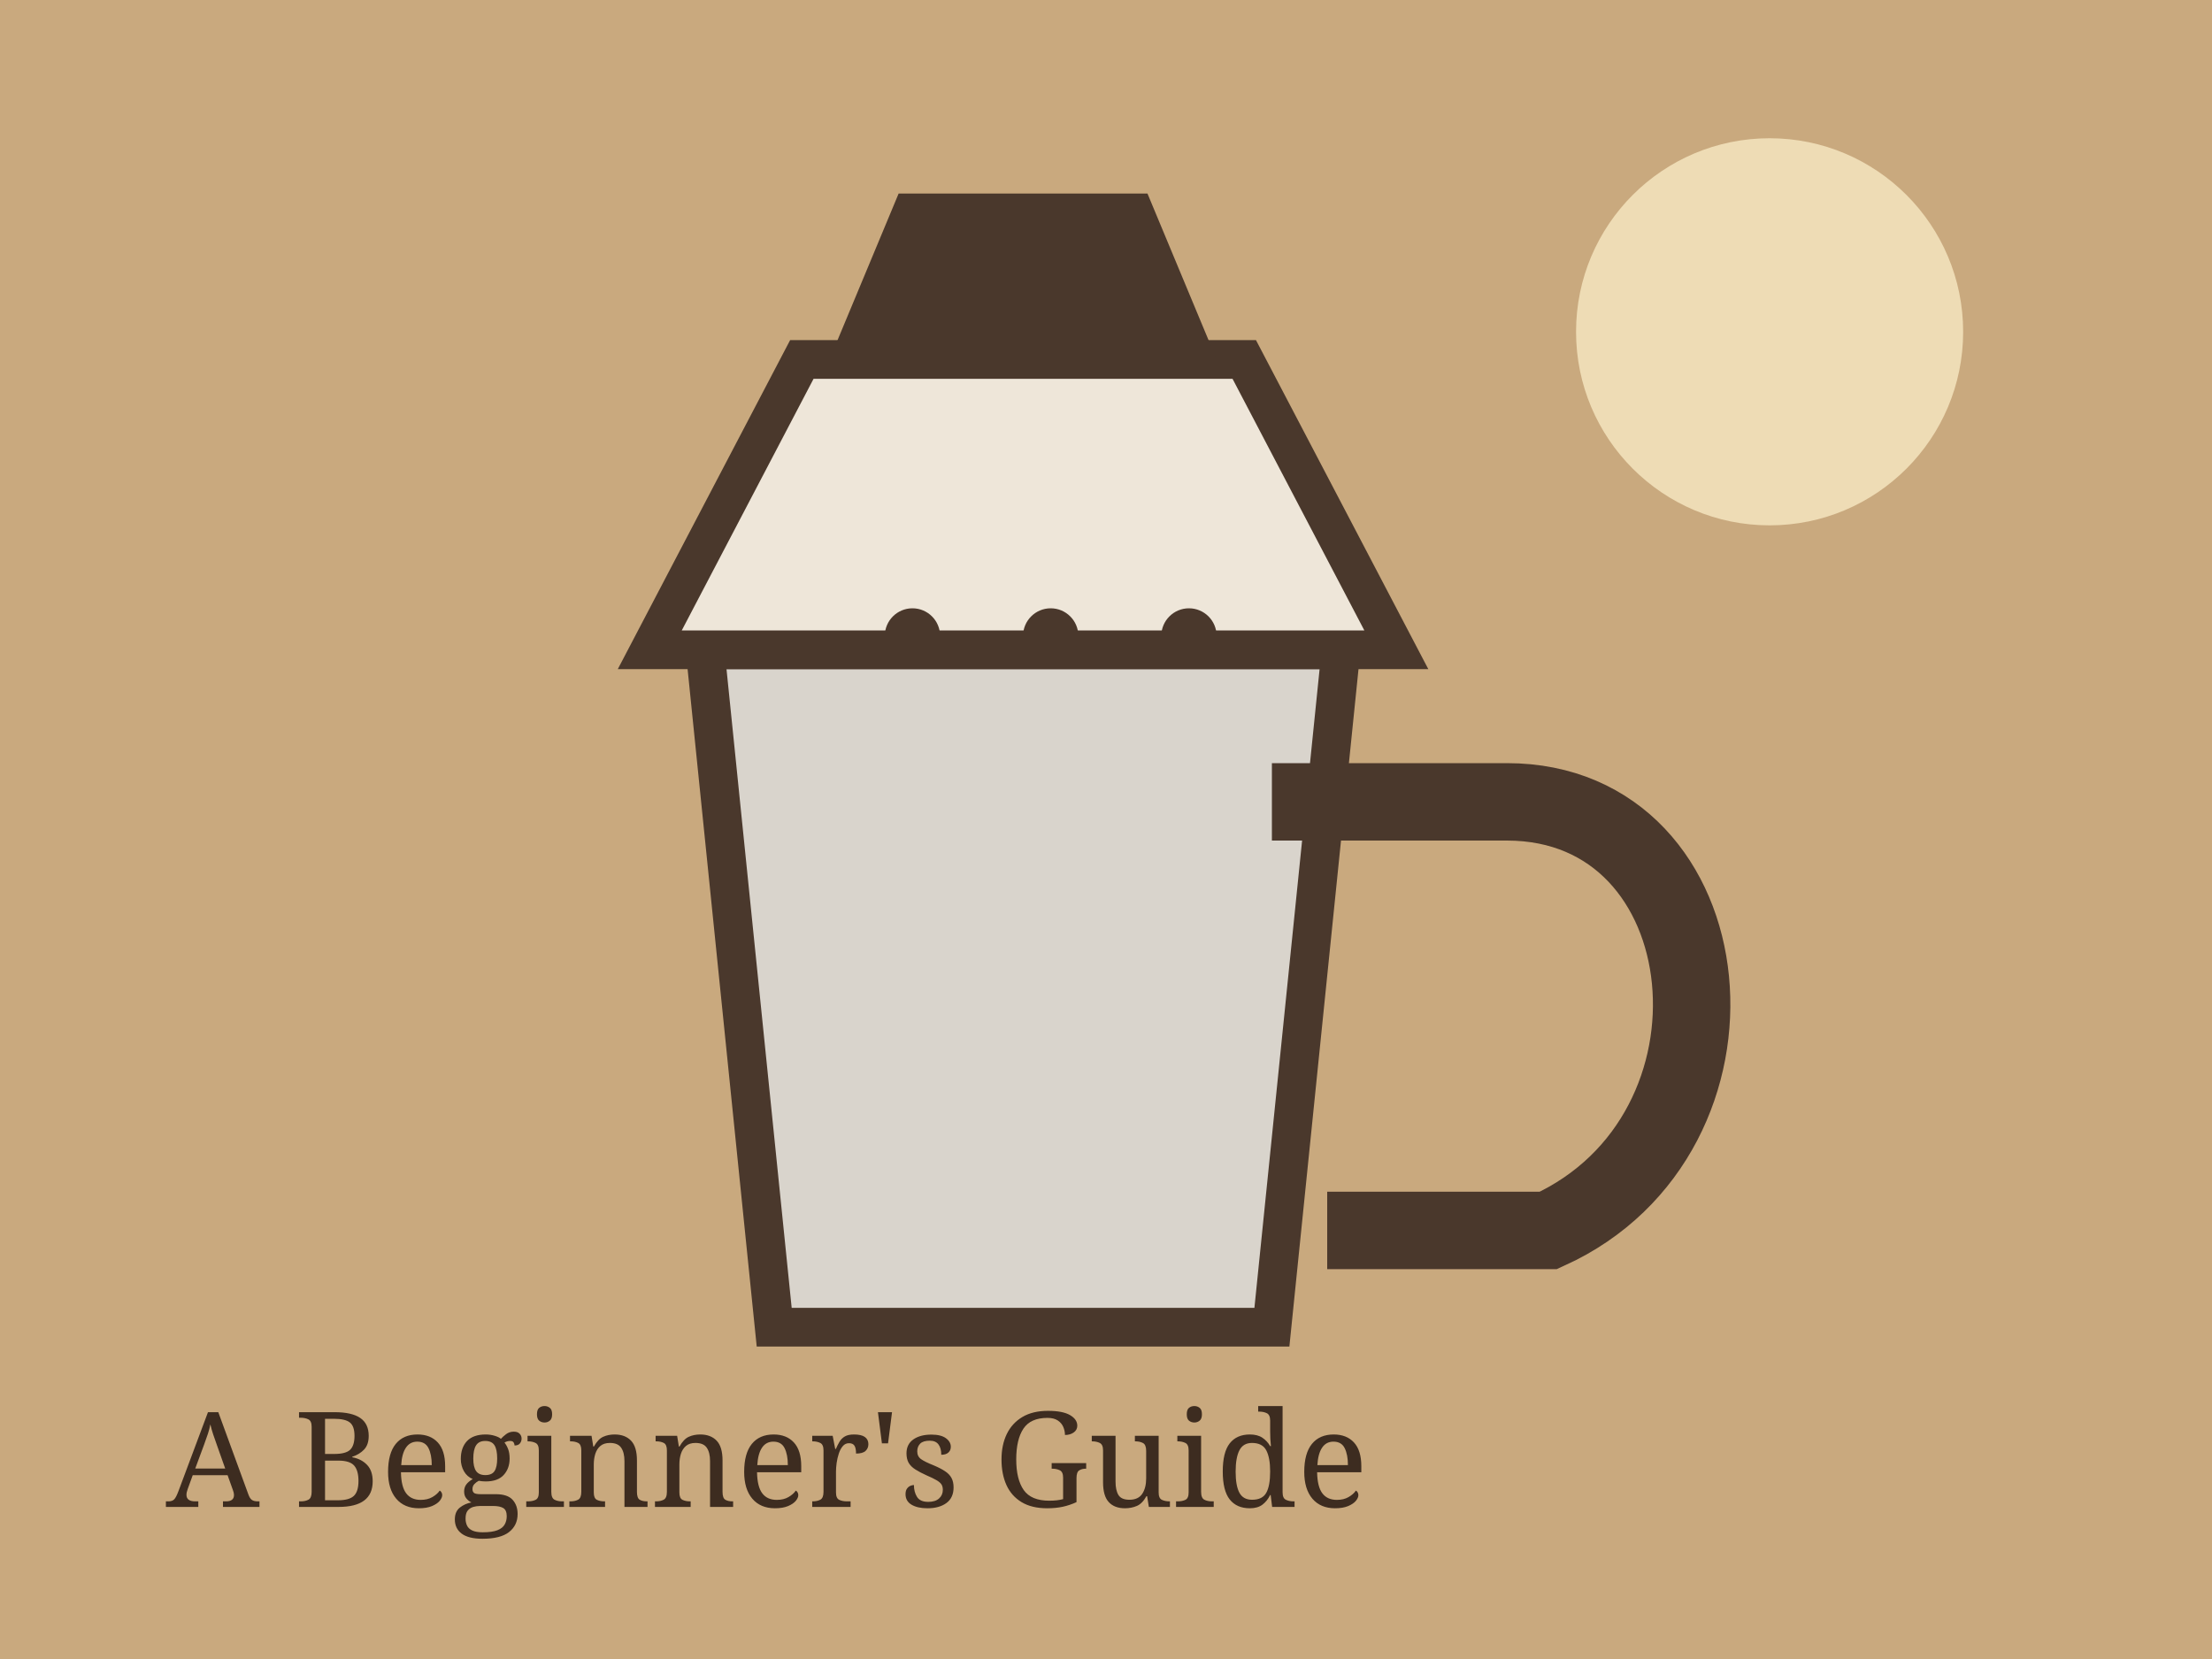
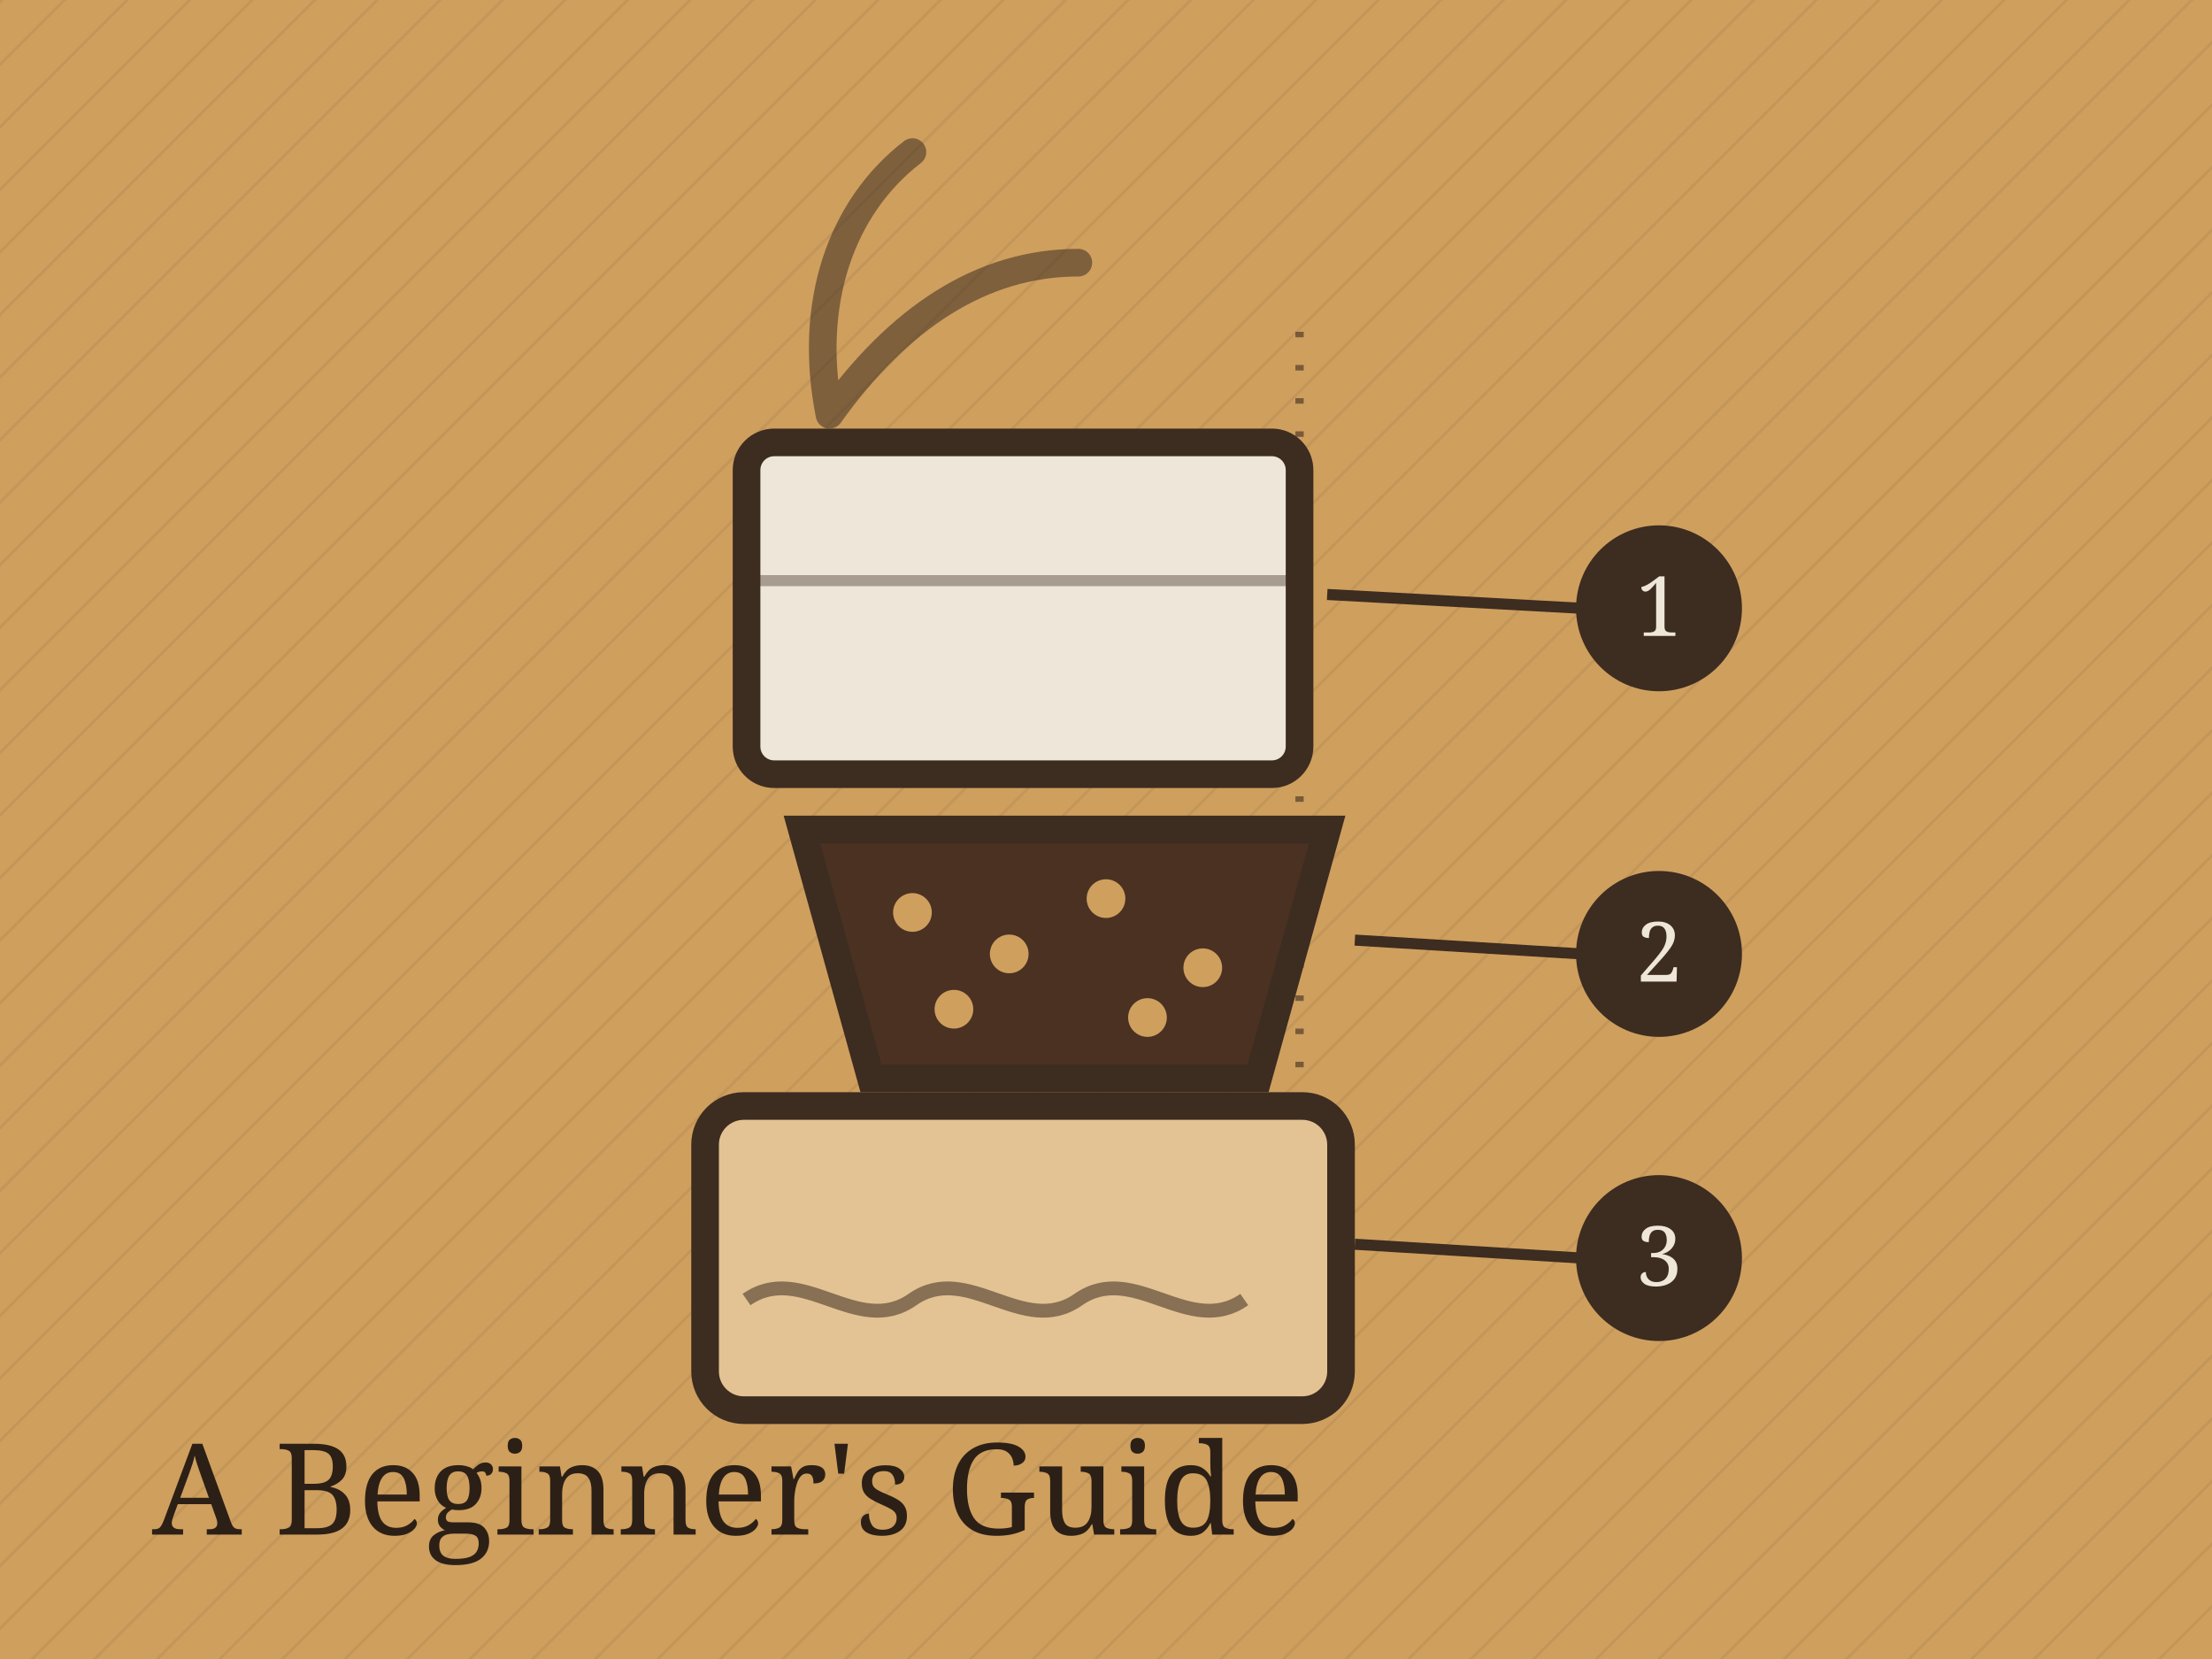
<svg xmlns="http://www.w3.org/2000/svg" viewBox="0 0 800 600">
-   <rect width="800" height="600" fill="#c9a97e" />
-   <circle cx="640" cy="120" r="70" fill="#eedcb5" />
-   <path d="M255 235h230l-25 245H280z" fill="#d9d4cc" stroke="#4a382c" stroke-width="14" />
-   <path d="M290 130h160l55 105H235z" fill="#eee6d9" stroke="#4a382c" stroke-width="14" />
-   <path d="M325 70h90l25 60H300z" fill="#4a382c" />
-   <path d="M460 290h85c80 0 92 120 15 155h-80" fill="none" stroke="#4a382c" stroke-width="28" />
-   <circle cx="330" cy="230" r="10" fill="#4a382c" />
-   <circle cx="380" cy="230" r="10" fill="#4a382c" />
-   <circle cx="430" cy="230" r="10" fill="#4a382c" />
-   <text x="60" y="545" font-size="48" font-family="Georgia" fill="#3d2c20">A Beginner's Guide</text>
+   <defs>
+     <pattern id="gHatch" width="16" height="16" patternTransform="rotate(45)" patternUnits="userSpaceOnUse">
+       <line x1="0" y1="0" x2="0" y2="16" stroke="#3d2c20" stroke-opacity=".08" stroke-width="2" />
+     </pattern>
+   </defs>
+   <rect width="800" height="600" fill="#cf9f5e" />
+   <rect width="800" height="600" fill="url(#gHatch)" />
+   <line x1="470" y1="120" x2="470" y2="500" stroke="#3d2c20" stroke-width="3" stroke-dasharray="2 10" opacity=".6" />
+   <path d="M300 150c25-35 55-55 90-55M300 150c-8-40 4-75 30-95" fill="none" stroke="#3d2c20" stroke-width="10" stroke-linecap="round" opacity=".55" />
+   <rect x="270" y="160" width="200" height="120" rx="10" fill="#eee6d9" stroke="#3d2c20" stroke-width="10" />
+   <path d="M270 210h200" stroke="#3d2c20" stroke-width="4" opacity=".4" />
+   <path d="M290 300l190 0 -25 90 -140 0z" fill="#4a3122" stroke="#3d2c20" stroke-width="10" />
+   <circle cx="330" cy="330" r="7" fill="#cf9f5e" />
+   <circle cx="365" cy="345" r="7" fill="#cf9f5e" />
+   <circle cx="400" cy="325" r="7" fill="#cf9f5e" />
+   <circle cx="435" cy="350" r="7" fill="#cf9f5e" />
+   <circle cx="345" cy="365" r="7" fill="#cf9f5e" />
+   <circle cx="415" cy="368" r="7" fill="#cf9f5e" />
+   <rect x="255" y="400" width="230" height="110" rx="14" fill="#e3c393" stroke="#3d2c20" stroke-width="10" />
+   <path d="M270 470c20-14 40 14 60 0s40 14 60 0 40 14 60 0" fill="none" stroke="#3d2c20" stroke-width="5" opacity=".55" />
+   <circle cx="600" cy="220" r="30" fill="#3d2c20" />
+   <text x="600" y="230" font-size="30" font-family="Georgia" fill="#eee6d9" text-anchor="middle">1</text>
+   <line x1="572" y1="220" x2="480" y2="215" stroke="#3d2c20" stroke-width="4" />
+   <circle cx="600" cy="345" r="30" fill="#3d2c20" />
+   <text x="600" y="355" font-size="30" font-family="Georgia" fill="#eee6d9" text-anchor="middle">2</text>
+   <line x1="572" y1="345" x2="490" y2="340" stroke="#3d2c20" stroke-width="4" />
+   <circle cx="600" cy="455" r="30" fill="#3d2c20" />
+   <text x="600" y="465" font-size="30" font-family="Georgia" fill="#eee6d9" text-anchor="middle">3</text>
+   <line x1="572" y1="455" x2="490" y2="450" stroke="#3d2c20" stroke-width="4" />
+   <text x="55" y="555" font-size="46" font-family="Georgia" fill="#2c2016">A Beginner's Guide</text>
</svg>
